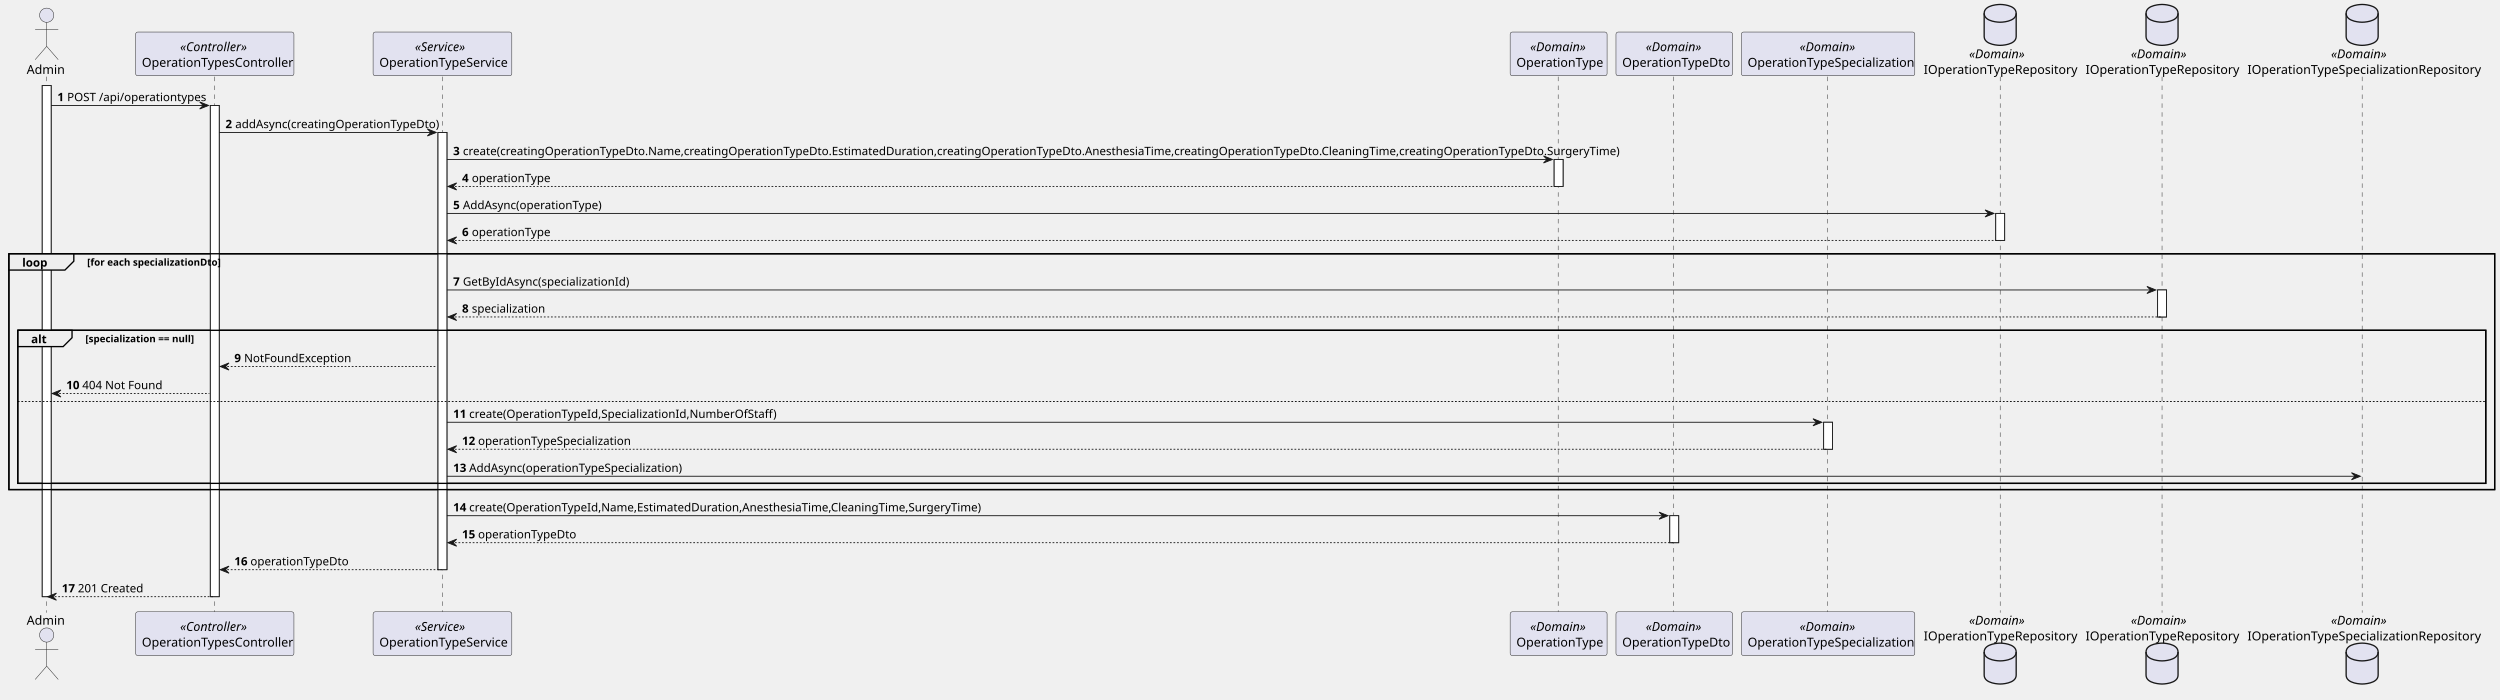
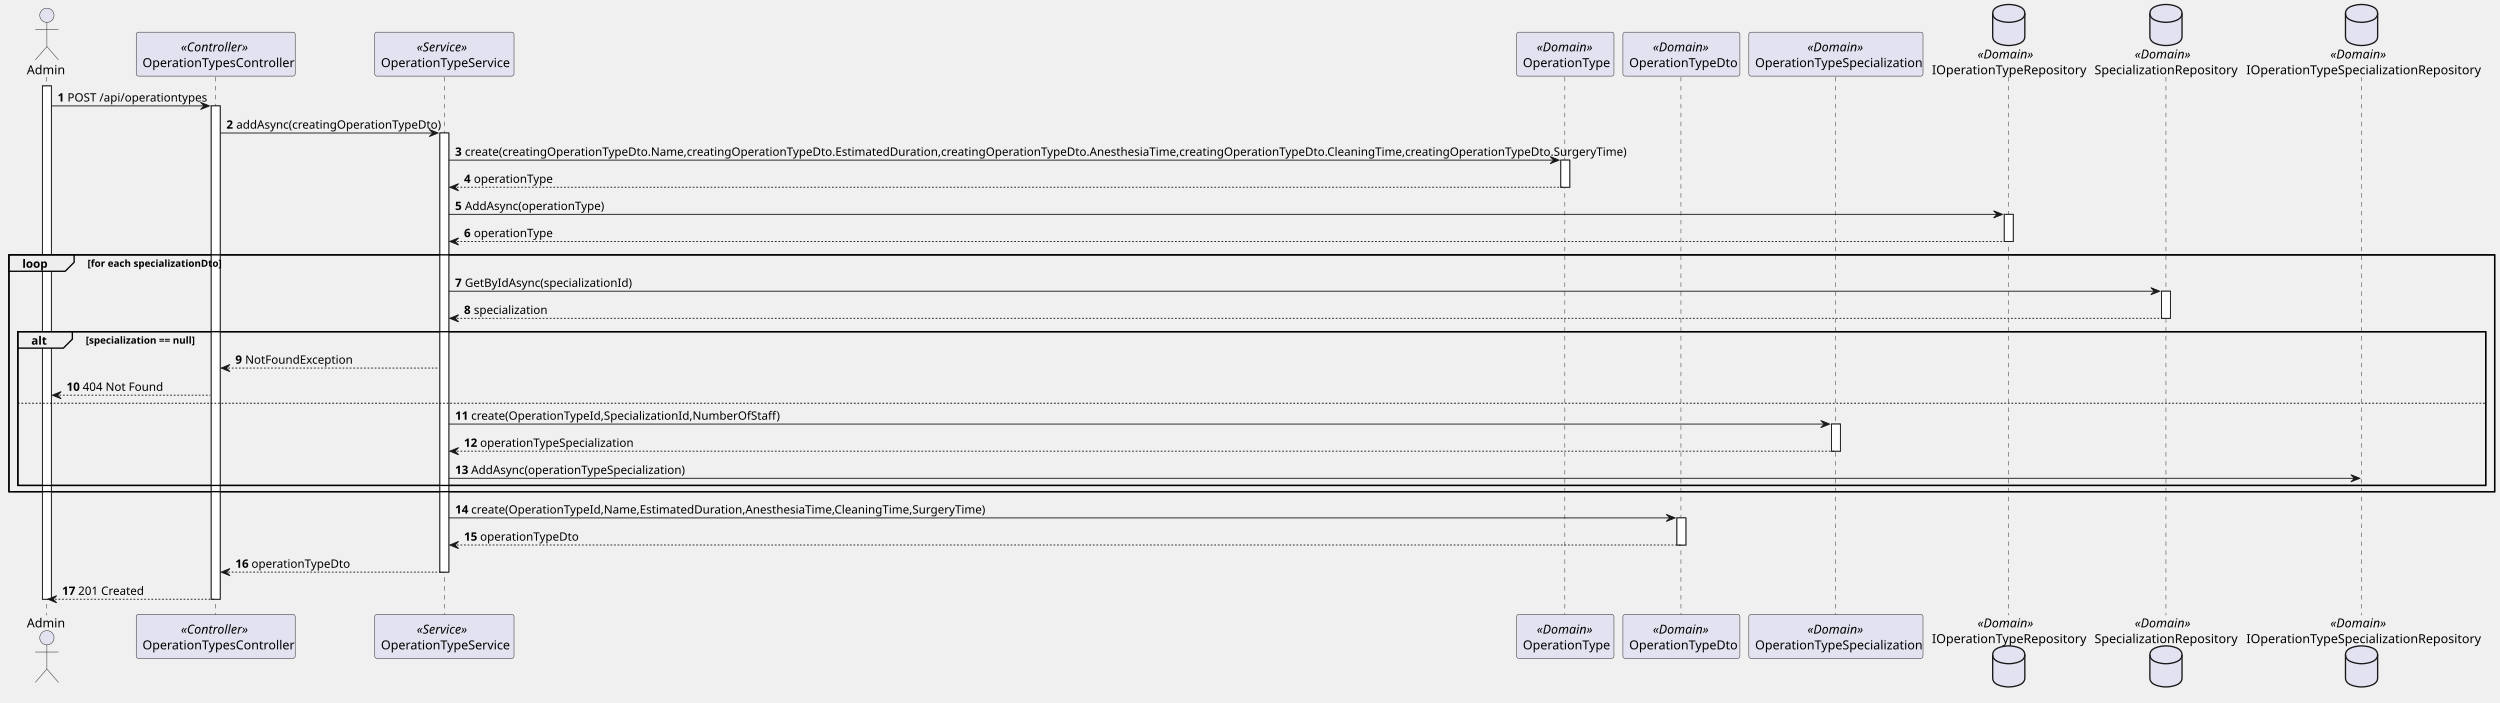
- <svg xmlns="http://www.w3.org/2000/svg" contentStyleType="text/css" height="786px" preserveAspectRatio="none" style="width:2811px;height:786px;background:#FFFFFF;" version="1.1" viewBox="0 0 2811 786" width="2811px" zoomAndPan="magnify">
+ <svg xmlns="http://www.w3.org/2000/svg" contentStyleType="text/css" height="786px" preserveAspectRatio="none" style="width:2799px;height:786px;background:#FFFFFF;" version="1.1" viewBox="0 0 2799 786" width="2799px" zoomAndPan="magnify">
  <defs />
  <g>
    <rect fill="#FFFFFF" height="574.68" style="stroke:#181818;stroke-width:1.0;" width="10" x="47.5" y="96.219" />
    <rect fill="#FFFFFF" height="552.328" style="stroke:#181818;stroke-width:1.0;" width="10" x="236.5" y="118.57" />
    <rect fill="#FFFFFF" height="491.625" style="stroke:#181818;stroke-width:1.0;" width="10" x="492.5" y="148.922" />
    <rect fill="#FFFFFF" height="30.352" style="stroke:#181818;stroke-width:1.0;" width="10" x="1747.5" y="179.273" />
    <rect fill="#FFFFFF" height="30.352" style="stroke:#181818;stroke-width:1.0;" width="10" x="1877.5" y="579.844" />
    <rect fill="#FFFFFF" height="30.352" style="stroke:#181818;stroke-width:1.0;" width="10" x="2050.5" y="474.789" />
    <rect fill="#FFFFFF" height="30.352" style="stroke:#181818;stroke-width:1.0;" width="10" x="2244" y="239.977" />
-     <rect fill="#FFFFFF" height="30.352" style="stroke:#181818;stroke-width:1.0;" width="10" x="2426" y="326.031" />
-     <rect fill="none" height="265.164" style="stroke:#000000;stroke-width:1.5;" width="2795" x="10" y="285.328" />
-     <rect fill="none" height="172.109" style="stroke:#000000;stroke-width:1.5;" width="2775" x="20" y="371.383" />
+     <rect fill="#FFFFFF" height="30.352" style="stroke:#181818;stroke-width:1.0;" width="10" x="2420" y="326.031" />
+     <rect fill="none" height="265.164" style="stroke:#000000;stroke-width:1.5;" width="2783" x="10" y="285.328" />
+     <rect fill="none" height="172.109" style="stroke:#000000;stroke-width:1.5;" width="2763" x="20" y="371.383" />
    <line style="stroke:#181818;stroke-width:0.5;stroke-dasharray:5.0,5.0;" x1="52" x2="52" y1="86.219" y2="688.898" />
    <line style="stroke:#181818;stroke-width:0.5;stroke-dasharray:5.0,5.0;" x1="241.5" x2="241.5" y1="86.219" y2="688.898" />
    <line style="stroke:#181818;stroke-width:0.5;stroke-dasharray:5.0,5.0;" x1="497.5" x2="497.5" y1="86.219" y2="688.898" />
    <line style="stroke:#181818;stroke-width:0.5;stroke-dasharray:5.0,5.0;" x1="1752" x2="1752" y1="86.219" y2="688.898" />
    <line style="stroke:#181818;stroke-width:0.5;stroke-dasharray:5.0,5.0;" x1="1882" x2="1882" y1="86.219" y2="688.898" />
    <line style="stroke:#181818;stroke-width:0.5;stroke-dasharray:5.0,5.0;" x1="2055" x2="2055" y1="86.219" y2="688.898" />
    <line style="stroke:#181818;stroke-width:0.5;stroke-dasharray:5.0,5.0;" x1="2249" x2="2249" y1="86.219" y2="688.898" />
-     <line style="stroke:#181818;stroke-width:0.5;stroke-dasharray:5.0,5.0;" x1="2431" x2="2431" y1="86.219" y2="688.898" />
-     <line style="stroke:#181818;stroke-width:0.5;stroke-dasharray:5.0,5.0;" x1="2656" x2="2656" y1="86.219" y2="688.898" />
+     <line style="stroke:#181818;stroke-width:0.5;stroke-dasharray:5.0,5.0;" x1="2425" x2="2425" y1="86.219" y2="688.898" />
+     <line style="stroke:#181818;stroke-width:0.5;stroke-dasharray:5.0,5.0;" x1="2644" x2="2644" y1="86.219" y2="688.898" />
    <text fill="#000000" font-family="sans-serif" font-size="14" lengthAdjust="spacing" textLength="39" x="30" y="83.143">Admin</text>
    <ellipse cx="52.5" cy="17.109" fill="#E2E2F0" rx="8" ry="8" style="stroke:#181818;stroke-width:0.5;" />
    <path d="M52.5,25.109 L52.5,52.109 M39.5,33.109 L65.5,33.109 M52.5,52.109 L39.5,67.109 M52.5,52.109 L65.5,67.109 " fill="none" style="stroke:#181818;stroke-width:0.5;" />
    <text fill="#000000" font-family="sans-serif" font-size="14" lengthAdjust="spacing" textLength="39" x="30" y="702.432">Admin</text>
    <ellipse cx="52.5" cy="714.008" fill="#E2E2F0" rx="8" ry="8" style="stroke:#181818;stroke-width:0.5;" />
    <path d="M52.5,722.008 L52.5,749.008 M39.5,730.008 L65.5,730.008 M52.5,749.008 L39.5,764.008 M52.5,749.008 L65.5,764.008 " fill="none" style="stroke:#181818;stroke-width:0.5;" />
    <rect fill="#E2E2F0" height="49.219" rx="2.5" ry="2.5" style="stroke:#181818;stroke-width:0.5;" width="178" x="152.5" y="36" />
    <text fill="#000000" font-family="sans-serif" font-size="14" font-style="italic" lengthAdjust="spacing" textLength="78" x="202.5" y="57.533">«Controller»</text>
    <text fill="#000000" font-family="sans-serif" font-size="14" lengthAdjust="spacing" textLength="164" x="159.5" y="75.143">OperationTypesController</text>
    <rect fill="#E2E2F0" height="49.219" rx="2.5" ry="2.5" style="stroke:#181818;stroke-width:0.5;" width="178" x="152.5" y="687.898" />
    <text fill="#000000" font-family="sans-serif" font-size="14" font-style="italic" lengthAdjust="spacing" textLength="78" x="202.5" y="709.432">«Controller»</text>
    <text fill="#000000" font-family="sans-serif" font-size="14" lengthAdjust="spacing" textLength="164" x="159.5" y="727.041">OperationTypesController</text>
    <rect fill="#E2E2F0" height="49.219" rx="2.5" ry="2.5" style="stroke:#181818;stroke-width:0.5;" width="156" x="419.5" y="36" />
    <text fill="#000000" font-family="sans-serif" font-size="14" font-style="italic" lengthAdjust="spacing" textLength="62" x="466.5" y="57.533">«Service»</text>
    <text fill="#000000" font-family="sans-serif" font-size="14" lengthAdjust="spacing" textLength="142" x="426.5" y="75.143">OperationTypeService</text>
    <rect fill="#E2E2F0" height="49.219" rx="2.5" ry="2.5" style="stroke:#181818;stroke-width:0.5;" width="156" x="419.5" y="687.898" />
    <text fill="#000000" font-family="sans-serif" font-size="14" font-style="italic" lengthAdjust="spacing" textLength="62" x="466.5" y="709.432">«Service»</text>
    <text fill="#000000" font-family="sans-serif" font-size="14" lengthAdjust="spacing" textLength="142" x="426.5" y="727.041">OperationTypeService</text>
    <rect fill="#E2E2F0" height="49.219" rx="2.5" ry="2.5" style="stroke:#181818;stroke-width:0.5;" width="109" x="1698" y="36" />
    <text fill="#000000" font-family="sans-serif" font-size="14" font-style="italic" lengthAdjust="spacing" textLength="64" x="1720.5" y="57.533">«Domain»</text>
    <text fill="#000000" font-family="sans-serif" font-size="14" lengthAdjust="spacing" textLength="95" x="1705" y="75.143">OperationType</text>
    <rect fill="#E2E2F0" height="49.219" rx="2.5" ry="2.5" style="stroke:#181818;stroke-width:0.5;" width="109" x="1698" y="687.898" />
    <text fill="#000000" font-family="sans-serif" font-size="14" font-style="italic" lengthAdjust="spacing" textLength="64" x="1720.5" y="709.432">«Domain»</text>
    <text fill="#000000" font-family="sans-serif" font-size="14" lengthAdjust="spacing" textLength="95" x="1705" y="727.041">OperationType</text>
    <rect fill="#E2E2F0" height="49.219" rx="2.5" ry="2.5" style="stroke:#181818;stroke-width:0.5;" width="131" x="1817" y="36" />
    <text fill="#000000" font-family="sans-serif" font-size="14" font-style="italic" lengthAdjust="spacing" textLength="64" x="1850.5" y="57.533">«Domain»</text>
    <text fill="#000000" font-family="sans-serif" font-size="14" lengthAdjust="spacing" textLength="117" x="1824" y="75.143">OperationTypeDto</text>
    <rect fill="#E2E2F0" height="49.219" rx="2.5" ry="2.5" style="stroke:#181818;stroke-width:0.5;" width="131" x="1817" y="687.898" />
    <text fill="#000000" font-family="sans-serif" font-size="14" font-style="italic" lengthAdjust="spacing" textLength="64" x="1850.5" y="709.432">«Domain»</text>
    <text fill="#000000" font-family="sans-serif" font-size="14" lengthAdjust="spacing" textLength="117" x="1824" y="727.041">OperationTypeDto</text>
    <rect fill="#E2E2F0" height="49.219" rx="2.5" ry="2.5" style="stroke:#181818;stroke-width:0.5;" width="195" x="1958" y="36" />
    <text fill="#000000" font-family="sans-serif" font-size="14" font-style="italic" lengthAdjust="spacing" textLength="64" x="2023.5" y="57.533">«Domain»</text>
    <text fill="#000000" font-family="sans-serif" font-size="14" lengthAdjust="spacing" textLength="181" x="1965" y="75.143">OperationTypeSpecialization</text>
    <rect fill="#E2E2F0" height="49.219" rx="2.5" ry="2.5" style="stroke:#181818;stroke-width:0.5;" width="195" x="1958" y="687.898" />
    <text fill="#000000" font-family="sans-serif" font-size="14" font-style="italic" lengthAdjust="spacing" textLength="64" x="2023.5" y="709.432">«Domain»</text>
    <text fill="#000000" font-family="sans-serif" font-size="14" lengthAdjust="spacing" textLength="181" x="1965" y="727.041">OperationTypeSpecialization</text>
    <text fill="#000000" font-family="sans-serif" font-size="14" font-style="italic" lengthAdjust="spacing" textLength="64" x="2214" y="65.533">«Domain»</text>
    <text fill="#000000" font-family="sans-serif" font-size="14" lengthAdjust="spacing" textLength="166" x="2163" y="83.143">IOperationTypeRepository</text>
    <path d="M2231,15 C2231,5 2249,5 2249,5 C2249,5 2267,5 2267,15 L2267,41 C2267,51 2249,51 2249,51 C2249,51 2231,51 2231,41 L2231,15 " fill="#E2E2F0" style="stroke:#181818;stroke-width:1.5;" />
    <path d="M2231,15 C2231,25 2249,25 2249,25 C2249,25 2267,25 2267,15 " fill="none" style="stroke:#181818;stroke-width:1.5;" />
    <text fill="#000000" font-family="sans-serif" font-size="14" font-style="italic" lengthAdjust="spacing" textLength="64" x="2214" y="702.432">«Domain»</text>
    <text fill="#000000" font-family="sans-serif" font-size="14" lengthAdjust="spacing" textLength="166" x="2163" y="720.041">IOperationTypeRepository</text>
    <path d="M2231,733.117 C2231,723.117 2249,723.117 2249,723.117 C2249,723.117 2267,723.117 2267,733.117 L2267,759.117 C2267,769.117 2249,769.117 2249,769.117 C2249,769.117 2231,769.117 2231,759.117 L2231,733.117 " fill="#E2E2F0" style="stroke:#181818;stroke-width:1.5;" />
    <path d="M2231,733.117 C2231,743.117 2249,743.117 2249,743.117 C2249,743.117 2267,743.117 2267,733.117 " fill="none" style="stroke:#181818;stroke-width:1.5;" />
-     <text fill="#000000" font-family="sans-serif" font-size="14" font-style="italic" lengthAdjust="spacing" textLength="64" x="2396" y="65.533">«Domain»</text>
-     <text fill="#000000" font-family="sans-serif" font-size="14" lengthAdjust="spacing" textLength="166" x="2345" y="83.143">IOperationTypeRepository</text>
-     <path d="M2413,15 C2413,5 2431,5 2431,5 C2431,5 2449,5 2449,15 L2449,41 C2449,51 2431,51 2431,51 C2431,51 2413,51 2413,41 L2413,15 " fill="#E2E2F0" style="stroke:#181818;stroke-width:1.5;" />
-     <path d="M2413,15 C2413,25 2431,25 2431,25 C2431,25 2449,25 2449,15 " fill="none" style="stroke:#181818;stroke-width:1.5;" />
-     <text fill="#000000" font-family="sans-serif" font-size="14" font-style="italic" lengthAdjust="spacing" textLength="64" x="2396" y="702.432">«Domain»</text>
-     <text fill="#000000" font-family="sans-serif" font-size="14" lengthAdjust="spacing" textLength="166" x="2345" y="720.041">IOperationTypeRepository</text>
-     <path d="M2413,733.117 C2413,723.117 2431,723.117 2431,723.117 C2431,723.117 2449,723.117 2449,733.117 L2449,759.117 C2449,769.117 2431,769.117 2431,769.117 C2431,769.117 2413,769.117 2413,759.117 L2413,733.117 " fill="#E2E2F0" style="stroke:#181818;stroke-width:1.5;" />
-     <path d="M2413,733.117 C2413,743.117 2431,743.117 2431,743.117 C2431,743.117 2449,743.117 2449,733.117 " fill="none" style="stroke:#181818;stroke-width:1.5;" />
-     <text fill="#000000" font-family="sans-serif" font-size="14" font-style="italic" lengthAdjust="spacing" textLength="64" x="2621" y="65.533">«Domain»</text>
-     <text fill="#000000" font-family="sans-serif" font-size="14" lengthAdjust="spacing" textLength="252" x="2527" y="83.143">IOperationTypeSpecializationRepository</text>
-     <path d="M2638,15 C2638,5 2656,5 2656,5 C2656,5 2674,5 2674,15 L2674,41 C2674,51 2656,51 2656,51 C2656,51 2638,51 2638,41 L2638,15 " fill="#E2E2F0" style="stroke:#181818;stroke-width:1.5;" />
-     <path d="M2638,15 C2638,25 2656,25 2656,25 C2656,25 2674,25 2674,15 " fill="none" style="stroke:#181818;stroke-width:1.5;" />
-     <text fill="#000000" font-family="sans-serif" font-size="14" font-style="italic" lengthAdjust="spacing" textLength="64" x="2621" y="702.432">«Domain»</text>
-     <text fill="#000000" font-family="sans-serif" font-size="14" lengthAdjust="spacing" textLength="252" x="2527" y="720.041">IOperationTypeSpecializationRepository</text>
-     <path d="M2638,733.117 C2638,723.117 2656,723.117 2656,723.117 C2656,723.117 2674,723.117 2674,733.117 L2674,759.117 C2674,769.117 2656,769.117 2656,769.117 C2656,769.117 2638,769.117 2638,759.117 L2638,733.117 " fill="#E2E2F0" style="stroke:#181818;stroke-width:1.5;" />
-     <path d="M2638,733.117 C2638,743.117 2656,743.117 2656,743.117 C2656,743.117 2674,743.117 2674,733.117 " fill="none" style="stroke:#181818;stroke-width:1.5;" />
+     <text fill="#000000" font-family="sans-serif" font-size="14" font-style="italic" lengthAdjust="spacing" textLength="64" x="2390" y="65.533">«Domain»</text>
+     <text fill="#000000" font-family="sans-serif" font-size="14" lengthAdjust="spacing" textLength="154" x="2345" y="83.143">SpecializationRepository</text>
+     <path d="M2407,15 C2407,5 2425,5 2425,5 C2425,5 2443,5 2443,15 L2443,41 C2443,51 2425,51 2425,51 C2425,51 2407,51 2407,41 L2407,15 " fill="#E2E2F0" style="stroke:#181818;stroke-width:1.5;" />
+     <path d="M2407,15 C2407,25 2425,25 2425,25 C2425,25 2443,25 2443,15 " fill="none" style="stroke:#181818;stroke-width:1.5;" />
+     <text fill="#000000" font-family="sans-serif" font-size="14" font-style="italic" lengthAdjust="spacing" textLength="64" x="2390" y="702.432">«Domain»</text>
+     <text fill="#000000" font-family="sans-serif" font-size="14" lengthAdjust="spacing" textLength="154" x="2345" y="720.041">SpecializationRepository</text>
+     <path d="M2407,733.117 C2407,723.117 2425,723.117 2425,723.117 C2425,723.117 2443,723.117 2443,733.117 L2443,759.117 C2443,769.117 2425,769.117 2425,769.117 C2425,769.117 2407,769.117 2407,759.117 L2407,733.117 " fill="#E2E2F0" style="stroke:#181818;stroke-width:1.5;" />
+     <path d="M2407,733.117 C2407,743.117 2425,743.117 2425,743.117 C2425,743.117 2443,743.117 2443,733.117 " fill="none" style="stroke:#181818;stroke-width:1.5;" />
+     <text fill="#000000" font-family="sans-serif" font-size="14" font-style="italic" lengthAdjust="spacing" textLength="64" x="2609" y="65.533">«Domain»</text>
+     <text fill="#000000" font-family="sans-serif" font-size="14" lengthAdjust="spacing" textLength="252" x="2515" y="83.143">IOperationTypeSpecializationRepository</text>
+     <path d="M2626,15 C2626,5 2644,5 2644,5 C2644,5 2662,5 2662,15 L2662,41 C2662,51 2644,51 2644,51 C2644,51 2626,51 2626,41 L2626,15 " fill="#E2E2F0" style="stroke:#181818;stroke-width:1.5;" />
+     <path d="M2626,15 C2626,25 2644,25 2644,25 C2644,25 2662,25 2662,15 " fill="none" style="stroke:#181818;stroke-width:1.5;" />
+     <text fill="#000000" font-family="sans-serif" font-size="14" font-style="italic" lengthAdjust="spacing" textLength="64" x="2609" y="702.432">«Domain»</text>
+     <text fill="#000000" font-family="sans-serif" font-size="14" lengthAdjust="spacing" textLength="252" x="2515" y="720.041">IOperationTypeSpecializationRepository</text>
+     <path d="M2626,733.117 C2626,723.117 2644,723.117 2644,723.117 C2644,723.117 2662,723.117 2662,733.117 L2662,759.117 C2662,769.117 2644,769.117 2644,769.117 C2644,769.117 2626,769.117 2626,759.117 L2626,733.117 " fill="#E2E2F0" style="stroke:#181818;stroke-width:1.5;" />
+     <path d="M2626,733.117 C2626,743.117 2644,743.117 2644,743.117 C2644,743.117 2662,743.117 2662,733.117 " fill="none" style="stroke:#181818;stroke-width:1.5;" />
    <rect fill="#FFFFFF" height="574.68" style="stroke:#181818;stroke-width:1.0;" width="10" x="47.5" y="96.219" />
    <rect fill="#FFFFFF" height="552.328" style="stroke:#181818;stroke-width:1.0;" width="10" x="236.5" y="118.57" />
    <rect fill="#FFFFFF" height="491.625" style="stroke:#181818;stroke-width:1.0;" width="10" x="492.5" y="148.922" />
    <rect fill="#FFFFFF" height="30.352" style="stroke:#181818;stroke-width:1.0;" width="10" x="1747.5" y="179.273" />
    <rect fill="#FFFFFF" height="30.352" style="stroke:#181818;stroke-width:1.0;" width="10" x="1877.5" y="579.844" />
    <rect fill="#FFFFFF" height="30.352" style="stroke:#181818;stroke-width:1.0;" width="10" x="2050.5" y="474.789" />
    <rect fill="#FFFFFF" height="30.352" style="stroke:#181818;stroke-width:1.0;" width="10" x="2244" y="239.977" />
-     <rect fill="#FFFFFF" height="30.352" style="stroke:#181818;stroke-width:1.0;" width="10" x="2426" y="326.031" />
+     <rect fill="#FFFFFF" height="30.352" style="stroke:#181818;stroke-width:1.0;" width="10" x="2420" y="326.031" />
    <polygon fill="#181818" points="224.5,114.57,234.5,118.57,224.5,122.57,228.5,118.57" style="stroke:#181818;stroke-width:1.0;" />
    <line style="stroke:#181818;stroke-width:1.0;" x1="57.5" x2="230.5" y1="118.57" y2="118.57" />
    <text fill="#000000" font-family="sans-serif" font-size="13" font-weight="bold" lengthAdjust="spacing" textLength="7" x="64.5" y="113.714">1</text>
    <text fill="#000000" font-family="sans-serif" font-size="13" lengthAdjust="spacing" textLength="149" x="75.5" y="113.714">POST /api/operationtypes</text>
    <polygon fill="#181818" points="480.5,144.922,490.5,148.922,480.5,152.922,484.5,148.922" style="stroke:#181818;stroke-width:1.0;" />
    <line style="stroke:#181818;stroke-width:1.0;" x1="246.5" x2="486.5" y1="148.922" y2="148.922" />
    <text fill="#000000" font-family="sans-serif" font-size="13" font-weight="bold" lengthAdjust="spacing" textLength="7" x="253.5" y="144.065">2</text>
    <text fill="#000000" font-family="sans-serif" font-size="13" lengthAdjust="spacing" textLength="216" x="264.5" y="144.065">addAsync(creatingOperationTypeDto)</text>
    <polygon fill="#181818" points="1735.5,175.273,1745.5,179.273,1735.5,183.273,1739.5,179.273" style="stroke:#181818;stroke-width:1.0;" />
    <line style="stroke:#181818;stroke-width:1.0;" x1="502.5" x2="1741.5" y1="179.273" y2="179.273" />
    <text fill="#000000" font-family="sans-serif" font-size="13" font-weight="bold" lengthAdjust="spacing" textLength="7" x="509.5" y="174.417">3</text>
    <text fill="#000000" font-family="sans-serif" font-size="13" lengthAdjust="spacing" textLength="1215" x="520.5" y="174.417">create(creatingOperationTypeDto.Name,creatingOperationTypeDto.EstimatedDuration,creatingOperationTypeDto.AnesthesiaTime,creatingOperationTypeDto.CleaningTime,creatingOperationTypeDto.SurgeryTime)</text>
    <polygon fill="#181818" points="513.5,205.625,503.5,209.625,513.5,213.625,509.5,209.625" style="stroke:#181818;stroke-width:1.0;" />
    <line style="stroke:#181818;stroke-width:1.0;stroke-dasharray:2.0,2.0;" x1="507.5" x2="1751.5" y1="209.625" y2="209.625" />
    <text fill="#000000" font-family="sans-serif" font-size="13" font-weight="bold" lengthAdjust="spacing" textLength="7" x="519.5" y="204.769">4</text>
    <text fill="#000000" font-family="sans-serif" font-size="13" lengthAdjust="spacing" textLength="81" x="530.5" y="204.769">operationType</text>
    <polygon fill="#181818" points="2232,235.977,2242,239.977,2232,243.977,2236,239.977" style="stroke:#181818;stroke-width:1.0;" />
    <line style="stroke:#181818;stroke-width:1.0;" x1="502.5" x2="2238" y1="239.977" y2="239.977" />
    <text fill="#000000" font-family="sans-serif" font-size="13" font-weight="bold" lengthAdjust="spacing" textLength="7" x="509.5" y="235.12">5</text>
    <text fill="#000000" font-family="sans-serif" font-size="13" lengthAdjust="spacing" textLength="149" x="520.5" y="235.12">AddAsync(operationType)</text>
    <polygon fill="#181818" points="513.5,266.328,503.5,270.328,513.5,274.328,509.5,270.328" style="stroke:#181818;stroke-width:1.0;" />
    <line style="stroke:#181818;stroke-width:1.0;stroke-dasharray:2.0,2.0;" x1="507.5" x2="2248" y1="270.328" y2="270.328" />
    <text fill="#000000" font-family="sans-serif" font-size="13" font-weight="bold" lengthAdjust="spacing" textLength="7" x="519.5" y="265.472">6</text>
    <text fill="#000000" font-family="sans-serif" font-size="13" lengthAdjust="spacing" textLength="81" x="530.5" y="265.472">operationType</text>
    <path d="M10,285.328 L83,285.328 L83,293.68 L73,303.68 L10,303.68 L10,285.328 " fill="#EEEEEE" style="stroke:#000000;stroke-width:1.5;" />
-     <rect fill="none" height="265.164" style="stroke:#000000;stroke-width:1.5;" width="2795" x="10" y="285.328" />
+     <rect fill="none" height="265.164" style="stroke:#000000;stroke-width:1.5;" width="2783" x="10" y="285.328" />
    <text fill="#000000" font-family="sans-serif" font-size="13" font-weight="bold" lengthAdjust="spacing" textLength="28" x="25" y="299.823">loop</text>
    <text fill="#000000" font-family="sans-serif" font-size="11" font-weight="bold" lengthAdjust="spacing" textLength="149" x="98" y="298.747">[for each specializationDto]</text>
-     <polygon fill="#181818" points="2414,322.031,2424,326.031,2414,330.031,2418,326.031" style="stroke:#181818;stroke-width:1.0;" />
-     <line style="stroke:#181818;stroke-width:1.0;" x1="502.5" x2="2420" y1="326.031" y2="326.031" />
+     <polygon fill="#181818" points="2408,322.031,2418,326.031,2408,330.031,2412,326.031" style="stroke:#181818;stroke-width:1.0;" />
+     <line style="stroke:#181818;stroke-width:1.0;" x1="502.5" x2="2414" y1="326.031" y2="326.031" />
    <text fill="#000000" font-family="sans-serif" font-size="13" font-weight="bold" lengthAdjust="spacing" textLength="7" x="509.5" y="321.175">7</text>
    <text fill="#000000" font-family="sans-serif" font-size="13" lengthAdjust="spacing" textLength="181" x="520.5" y="321.175">GetByIdAsync(specializationId)</text>
    <polygon fill="#181818" points="513.5,352.383,503.5,356.383,513.5,360.383,509.5,356.383" style="stroke:#181818;stroke-width:1.0;" />
-     <line style="stroke:#181818;stroke-width:1.0;stroke-dasharray:2.0,2.0;" x1="507.5" x2="2430" y1="356.383" y2="356.383" />
+     <line style="stroke:#181818;stroke-width:1.0;stroke-dasharray:2.0,2.0;" x1="507.5" x2="2424" y1="356.383" y2="356.383" />
    <text fill="#000000" font-family="sans-serif" font-size="13" font-weight="bold" lengthAdjust="spacing" textLength="7" x="519.5" y="351.526">8</text>
    <text fill="#000000" font-family="sans-serif" font-size="13" lengthAdjust="spacing" textLength="79" x="530.5" y="351.526">specialization</text>
    <path d="M20,371.383 L81,371.383 L81,379.734 L71,389.734 L20,389.734 L20,371.383 " fill="#EEEEEE" style="stroke:#000000;stroke-width:1.5;" />
-     <rect fill="none" height="172.109" style="stroke:#000000;stroke-width:1.5;" width="2775" x="20" y="371.383" />
+     <rect fill="none" height="172.109" style="stroke:#000000;stroke-width:1.5;" width="2763" x="20" y="371.383" />
    <text fill="#000000" font-family="sans-serif" font-size="13" font-weight="bold" lengthAdjust="spacing" textLength="16" x="35" y="385.878">alt</text>
    <text fill="#000000" font-family="sans-serif" font-size="11" font-weight="bold" lengthAdjust="spacing" textLength="121" x="96" y="384.802">[specialization == null]</text>
    <polygon fill="#181818" points="257.5,408.086,247.5,412.086,257.5,416.086,253.5,412.086" style="stroke:#181818;stroke-width:1.0;" />
    <line style="stroke:#181818;stroke-width:1.0;stroke-dasharray:2.0,2.0;" x1="251.5" x2="491.5" y1="412.086" y2="412.086" />
    <text fill="#000000" font-family="sans-serif" font-size="13" font-weight="bold" lengthAdjust="spacing" textLength="7" x="263.5" y="407.229">9</text>
    <text fill="#000000" font-family="sans-serif" font-size="13" lengthAdjust="spacing" textLength="114" x="274.5" y="407.229">NotFoundException</text>
    <polygon fill="#181818" points="68.5,438.438,58.5,442.438,68.5,446.438,64.5,442.438" style="stroke:#181818;stroke-width:1.0;" />
    <line style="stroke:#181818;stroke-width:1.0;stroke-dasharray:2.0,2.0;" x1="62.5" x2="235.5" y1="442.438" y2="442.438" />
    <text fill="#000000" font-family="sans-serif" font-size="13" font-weight="bold" lengthAdjust="spacing" textLength="14" x="74.5" y="437.581">10</text>
    <text fill="#000000" font-family="sans-serif" font-size="13" lengthAdjust="spacing" textLength="85" x="92.5" y="437.581">404 Not Found</text>
-     <line style="stroke:#000000;stroke-width:1.0;stroke-dasharray:2.0,2.0;" x1="20" x2="2795" y1="451.438" y2="451.438" />
+     <line style="stroke:#000000;stroke-width:1.0;stroke-dasharray:2.0,2.0;" x1="20" x2="2783" y1="451.438" y2="451.438" />
    <polygon fill="#181818" points="2038.5,470.789,2048.5,474.789,2038.5,478.789,2042.5,474.789" style="stroke:#181818;stroke-width:1.0;" />
    <line style="stroke:#181818;stroke-width:1.0;" x1="502.5" x2="2044.5" y1="474.789" y2="474.789" />
    <text fill="#000000" font-family="sans-serif" font-size="13" font-weight="bold" lengthAdjust="spacing" textLength="14" x="509.5" y="469.933">11</text>
    <text fill="#000000" font-family="sans-serif" font-size="13" lengthAdjust="spacing" textLength="321" x="527.5" y="469.933">create(OperationTypeId,SpecializationId,NumberOfStaff)</text>
    <polygon fill="#181818" points="513.5,501.141,503.5,505.141,513.5,509.141,509.5,505.141" style="stroke:#181818;stroke-width:1.0;" />
    <line style="stroke:#181818;stroke-width:1.0;stroke-dasharray:2.0,2.0;" x1="507.5" x2="2054.5" y1="505.141" y2="505.141" />
    <text fill="#000000" font-family="sans-serif" font-size="13" font-weight="bold" lengthAdjust="spacing" textLength="14" x="519.5" y="500.284">12</text>
    <text fill="#000000" font-family="sans-serif" font-size="13" lengthAdjust="spacing" textLength="162" x="537.5" y="500.284">operationTypeSpecialization</text>
-     <polygon fill="#181818" points="2644,531.492,2654,535.492,2644,539.492,2648,535.492" style="stroke:#181818;stroke-width:1.0;" />
-     <line style="stroke:#181818;stroke-width:1.0;" x1="502.5" x2="2650" y1="535.492" y2="535.492" />
+     <polygon fill="#181818" points="2632,531.492,2642,535.492,2632,539.492,2636,535.492" style="stroke:#181818;stroke-width:1.0;" />
+     <line style="stroke:#181818;stroke-width:1.0;" x1="502.5" x2="2638" y1="535.492" y2="535.492" />
    <text fill="#000000" font-family="sans-serif" font-size="13" font-weight="bold" lengthAdjust="spacing" textLength="14" x="509.5" y="530.636">13</text>
    <text fill="#000000" font-family="sans-serif" font-size="13" lengthAdjust="spacing" textLength="230" x="527.5" y="530.636">AddAsync(operationTypeSpecialization)</text>
    <polygon fill="#181818" points="1865.5,575.844,1875.5,579.844,1865.5,583.844,1869.5,579.844" style="stroke:#181818;stroke-width:1.0;" />
    <line style="stroke:#181818;stroke-width:1.0;" x1="502.5" x2="1871.5" y1="579.844" y2="579.844" />
    <text fill="#000000" font-family="sans-serif" font-size="13" font-weight="bold" lengthAdjust="spacing" textLength="14" x="509.5" y="574.987">14</text>
    <text fill="#000000" font-family="sans-serif" font-size="13" lengthAdjust="spacing" textLength="543" x="527.5" y="574.987">create(OperationTypeId,Name,EstimatedDuration,AnesthesiaTime,CleaningTime,SurgeryTime)</text>
    <polygon fill="#181818" points="513.5,606.195,503.5,610.195,513.5,614.195,509.5,610.195" style="stroke:#181818;stroke-width:1.0;" />
    <line style="stroke:#181818;stroke-width:1.0;stroke-dasharray:2.0,2.0;" x1="507.5" x2="1881.5" y1="610.195" y2="610.195" />
    <text fill="#000000" font-family="sans-serif" font-size="13" font-weight="bold" lengthAdjust="spacing" textLength="14" x="519.5" y="605.339">15</text>
    <text fill="#000000" font-family="sans-serif" font-size="13" lengthAdjust="spacing" textLength="101" x="537.5" y="605.339">operationTypeDto</text>
    <polygon fill="#181818" points="257.5,636.547,247.5,640.547,257.5,644.547,253.5,640.547" style="stroke:#181818;stroke-width:1.0;" />
    <line style="stroke:#181818;stroke-width:1.0;stroke-dasharray:2.0,2.0;" x1="251.5" x2="496.5" y1="640.547" y2="640.547" />
    <text fill="#000000" font-family="sans-serif" font-size="13" font-weight="bold" lengthAdjust="spacing" textLength="14" x="263.5" y="635.69">16</text>
    <text fill="#000000" font-family="sans-serif" font-size="13" lengthAdjust="spacing" textLength="101" x="281.5" y="635.69">operationTypeDto</text>
    <polygon fill="#181818" points="63.5,666.898,53.5,670.898,63.5,674.898,59.5,670.898" style="stroke:#181818;stroke-width:1.0;" />
    <line style="stroke:#181818;stroke-width:1.0;stroke-dasharray:2.0,2.0;" x1="57.5" x2="240.5" y1="670.898" y2="670.898" />
    <text fill="#000000" font-family="sans-serif" font-size="13" font-weight="bold" lengthAdjust="spacing" textLength="14" x="69.5" y="666.042">17</text>
    <text fill="#000000" font-family="sans-serif" font-size="13" lengthAdjust="spacing" textLength="70" x="87.5" y="666.042">201 Created</text>
  </g>
</svg>
